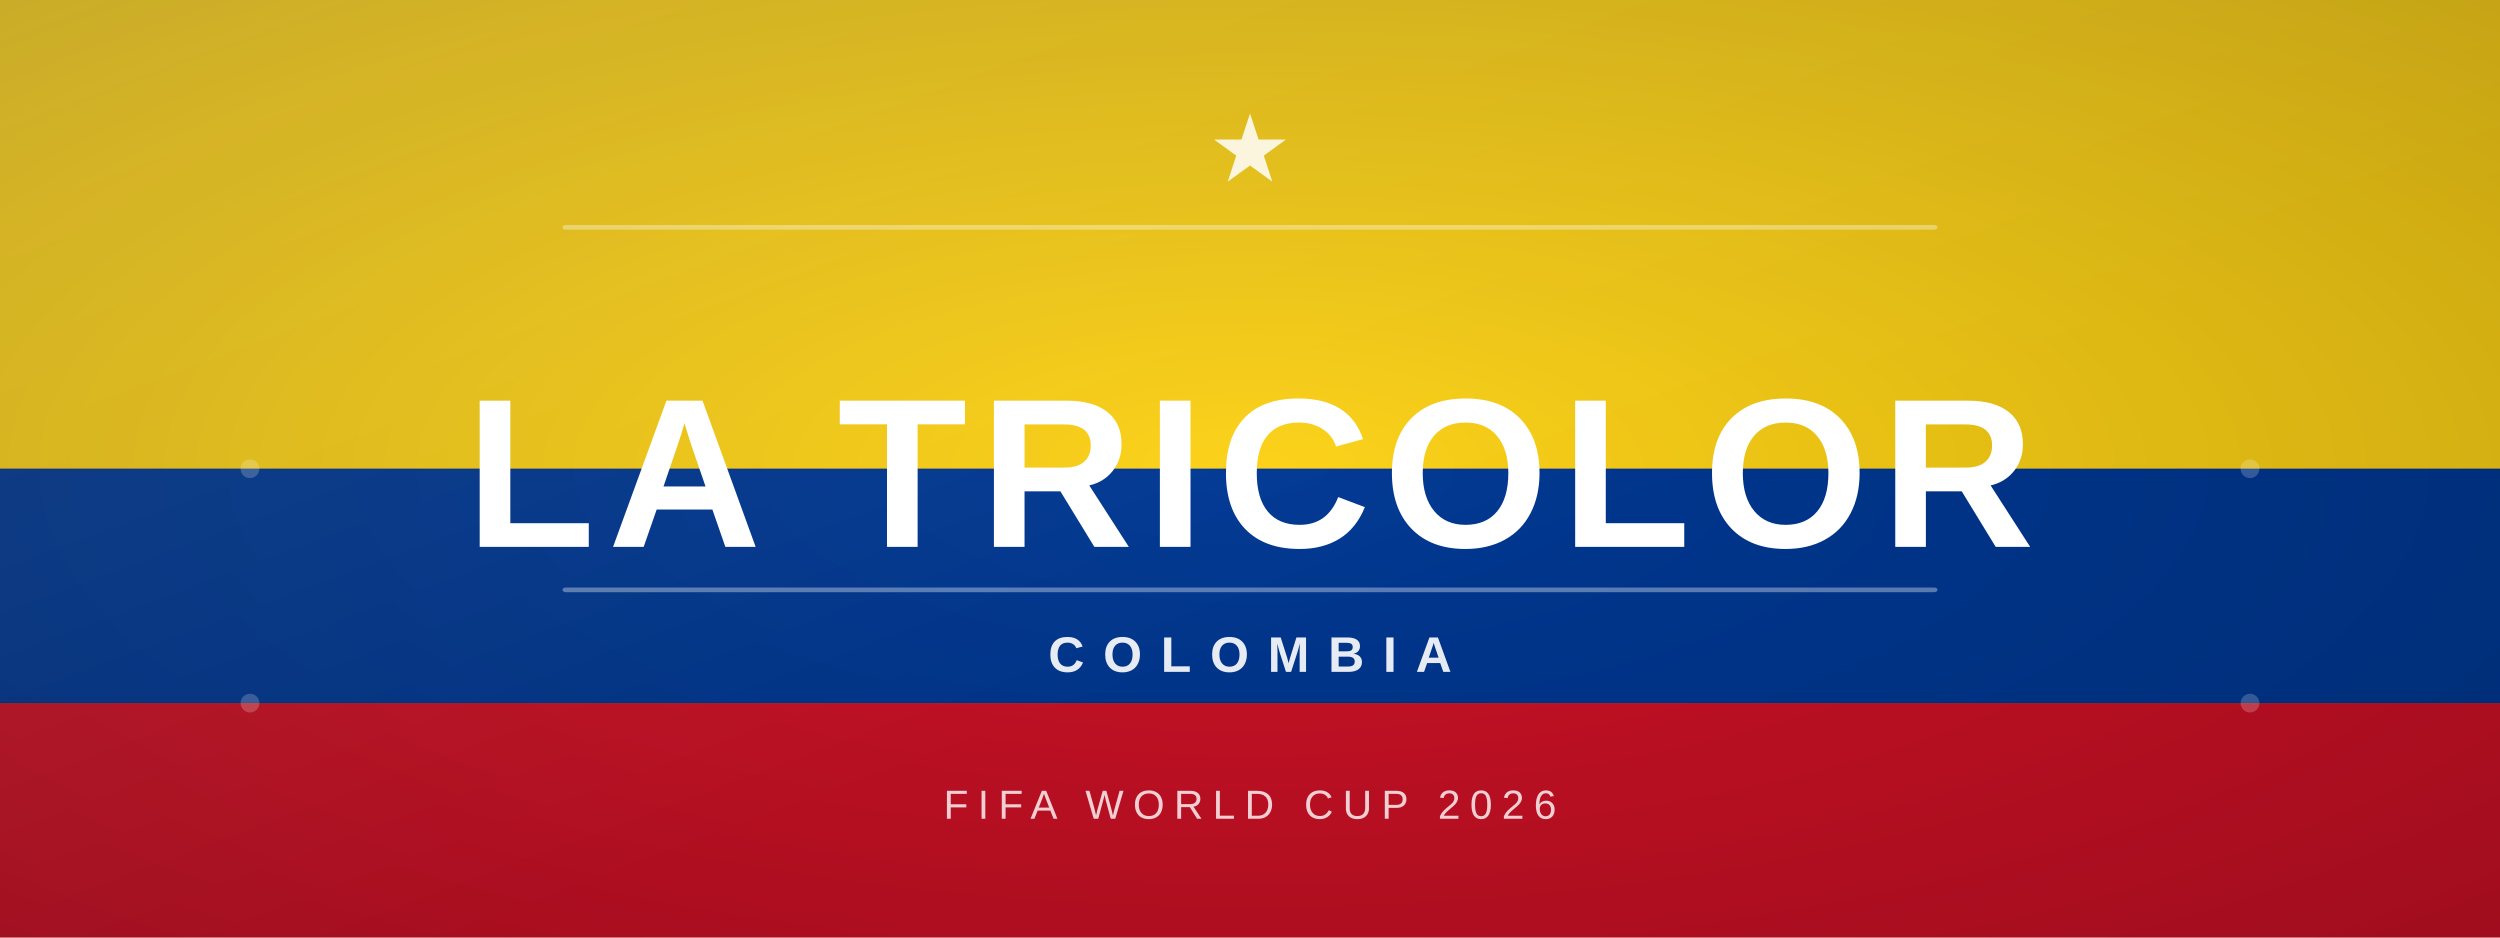
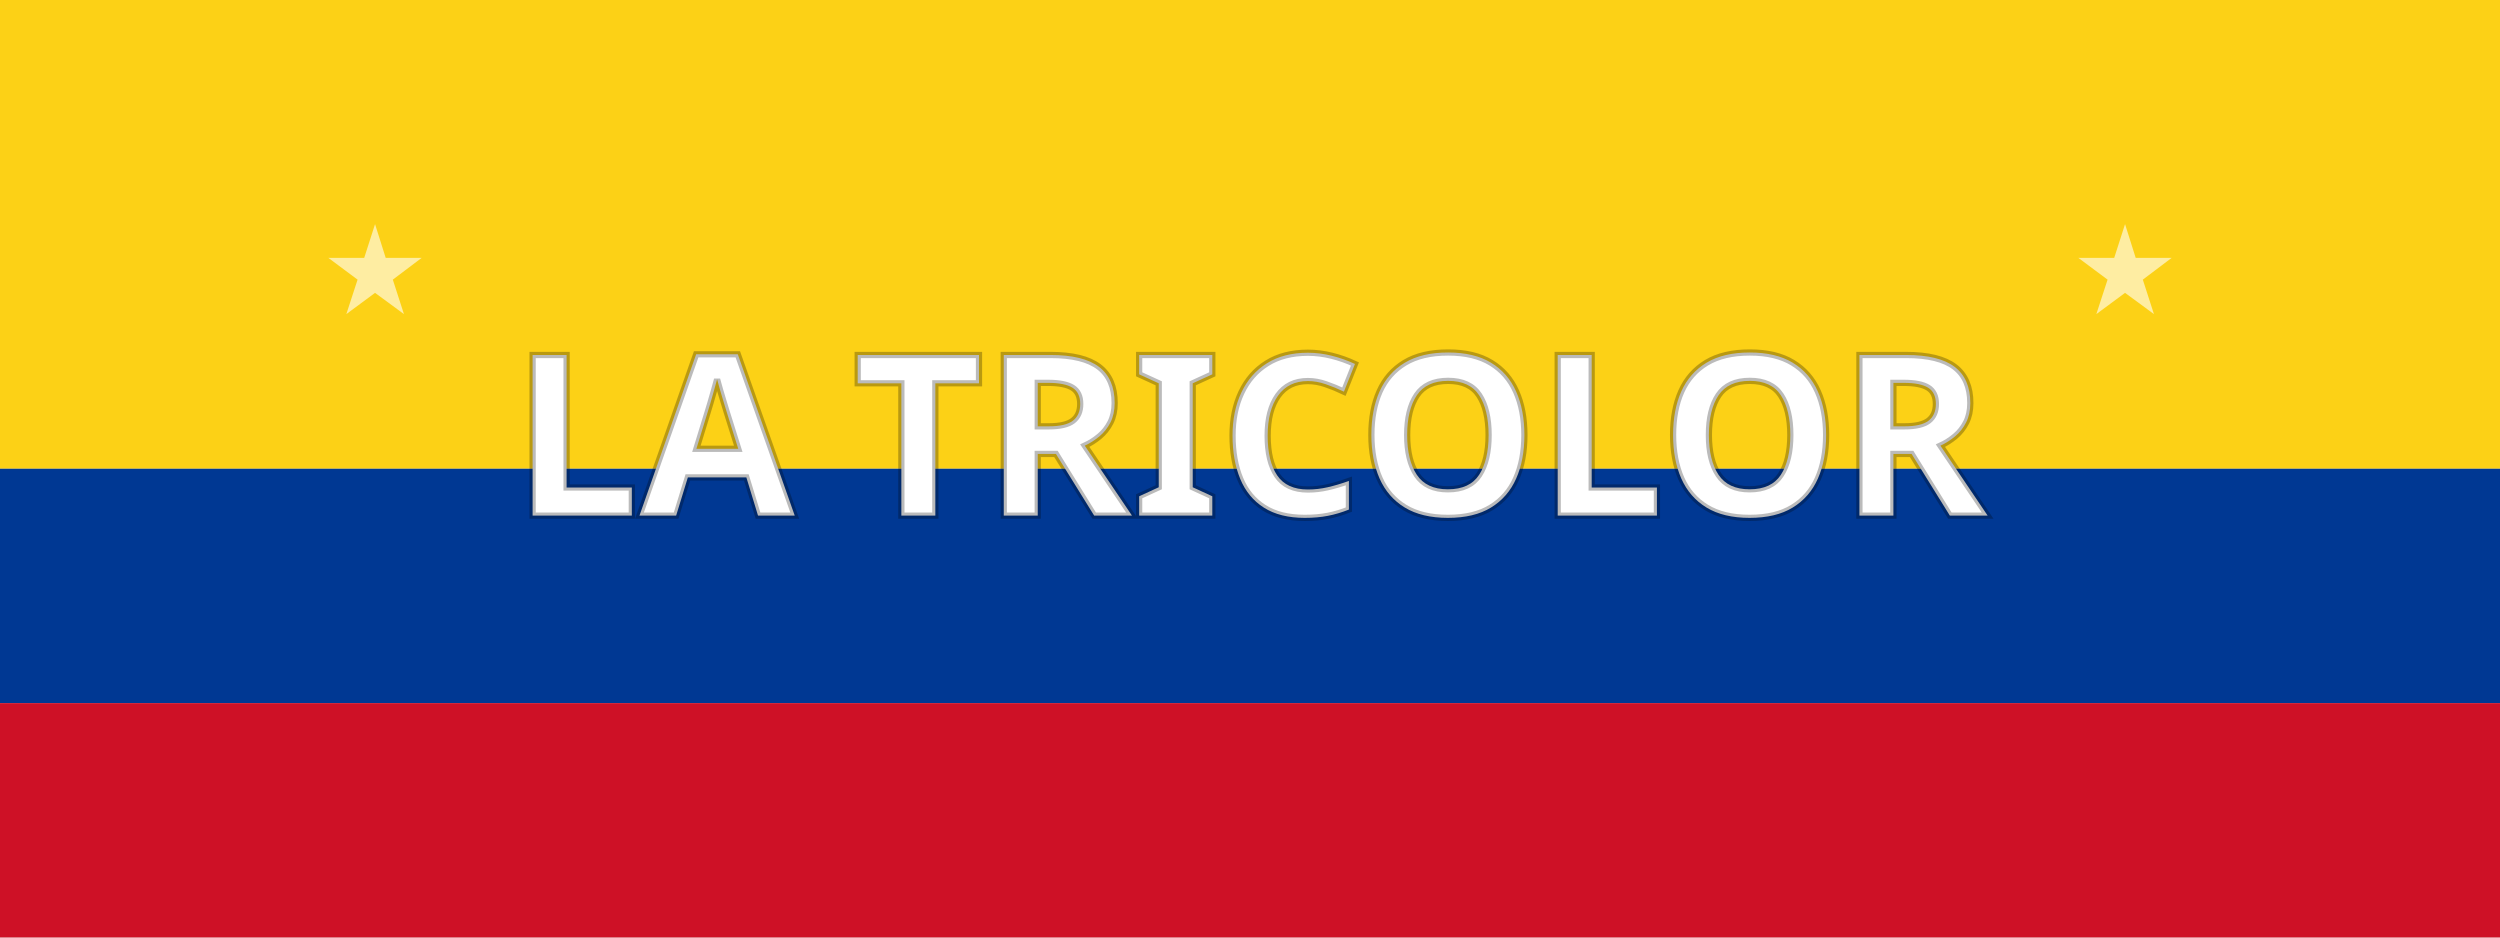
- <svg xmlns="http://www.w3.org/2000/svg" viewBox="0 0 800 300" width="800" height="300">
-   <defs>
-     <radialGradient id="vignette" cx="50%" cy="50%" r="70%" gradientUnits="objectBoundingBox">
-       <stop offset="0%" stop-color="#000000" stop-opacity="0" />
-       <stop offset="100%" stop-color="#000000" stop-opacity="0.22" />
-     </radialGradient>
-     <linearGradient id="sheen" x1="0" y1="0" x2="1" y2="1" gradientUnits="objectBoundingBox">
-       <stop offset="0%" stop-color="#FFFFFF" stop-opacity="0.10" />
-       <stop offset="60%" stop-color="#FFFFFF" stop-opacity="0" />
-     </linearGradient>
-   </defs>
-   <rect width="800" height="150" fill="#FCD116" />
-   <rect y="150" width="800" height="75" fill="#003893" />
-   <rect y="225" width="800" height="75" fill="#CE1126" />
-   <rect width="800" height="300" fill="url(#vignette)" />
-   <rect width="800" height="300" fill="url(#sheen)" />
-   <line x1="0" y1="150" x2="800" y2="150" stroke="#000000" stroke-width="0.5" opacity="0.15" />
-   <line x1="0" y1="225" x2="800" y2="225" stroke="#000000" stroke-width="0.5" opacity="0.15" />
-   <text x="400" y="58" font-family="Arial, sans-serif" font-size="30" text-anchor="middle" fill="#FFFFFF" opacity="0.85">★</text>
-   <rect x="180" y="72" width="440" height="1.5" fill="#FFFFFF" opacity="0.35" rx="1" />
-   <text x="400" y="175" font-family="'Arial Black', 'Impact', Arial, sans-serif" font-size="68" font-weight="900" text-anchor="middle" fill="#FFFFFF" letter-spacing="4">LA TRICOLOR</text>
-   <rect x="180" y="188" width="440" height="1.5" fill="#FFFFFF" opacity="0.35" rx="1" />
-   <text x="400" y="215" font-family="Arial, Helvetica, sans-serif" font-size="16" font-weight="700" text-anchor="middle" fill="#FFFFFF" opacity="0.90" letter-spacing="6">COLOMBIA</text>
-   <text x="400" y="262" font-family="Arial, Helvetica, sans-serif" font-size="13" font-weight="400" text-anchor="middle" fill="#FFFFFF" opacity="0.80" letter-spacing="3">FIFA WORLD CUP 2026</text>
-   <circle cx="80" cy="150" r="3" fill="#FFFFFF" opacity="0.20" />
-   <circle cx="720" cy="150" r="3" fill="#FFFFFF" opacity="0.20" />
-   <circle cx="80" cy="225" r="3" fill="#FFFFFF" opacity="0.20" />
-   <circle cx="720" cy="225" r="3" fill="#FFFFFF" opacity="0.20" />
+ <svg xmlns="http://www.w3.org/2000/svg" viewBox="0 0 800 300">
+   <rect x="0" y="0" width="800" height="150" fill="#FCD116" />
+   <rect x="0" y="150" width="800" height="75" fill="#003893" />
+   <rect x="0" y="225" width="800" height="75" fill="#CE1126" />
+   <text x="400" y="165" text-anchor="middle" font-family="Arial Black, sans-serif" font-size="72" font-weight="900" fill="white" stroke="#00000044" stroke-width="2">LA TRICOLOR</text>
+   <text x="120" y="100" font-size="40" text-anchor="middle" fill="white" opacity="0.6">★</text>
+   <text x="680" y="100" font-size="40" text-anchor="middle" fill="white" opacity="0.6">★</text>
</svg>
